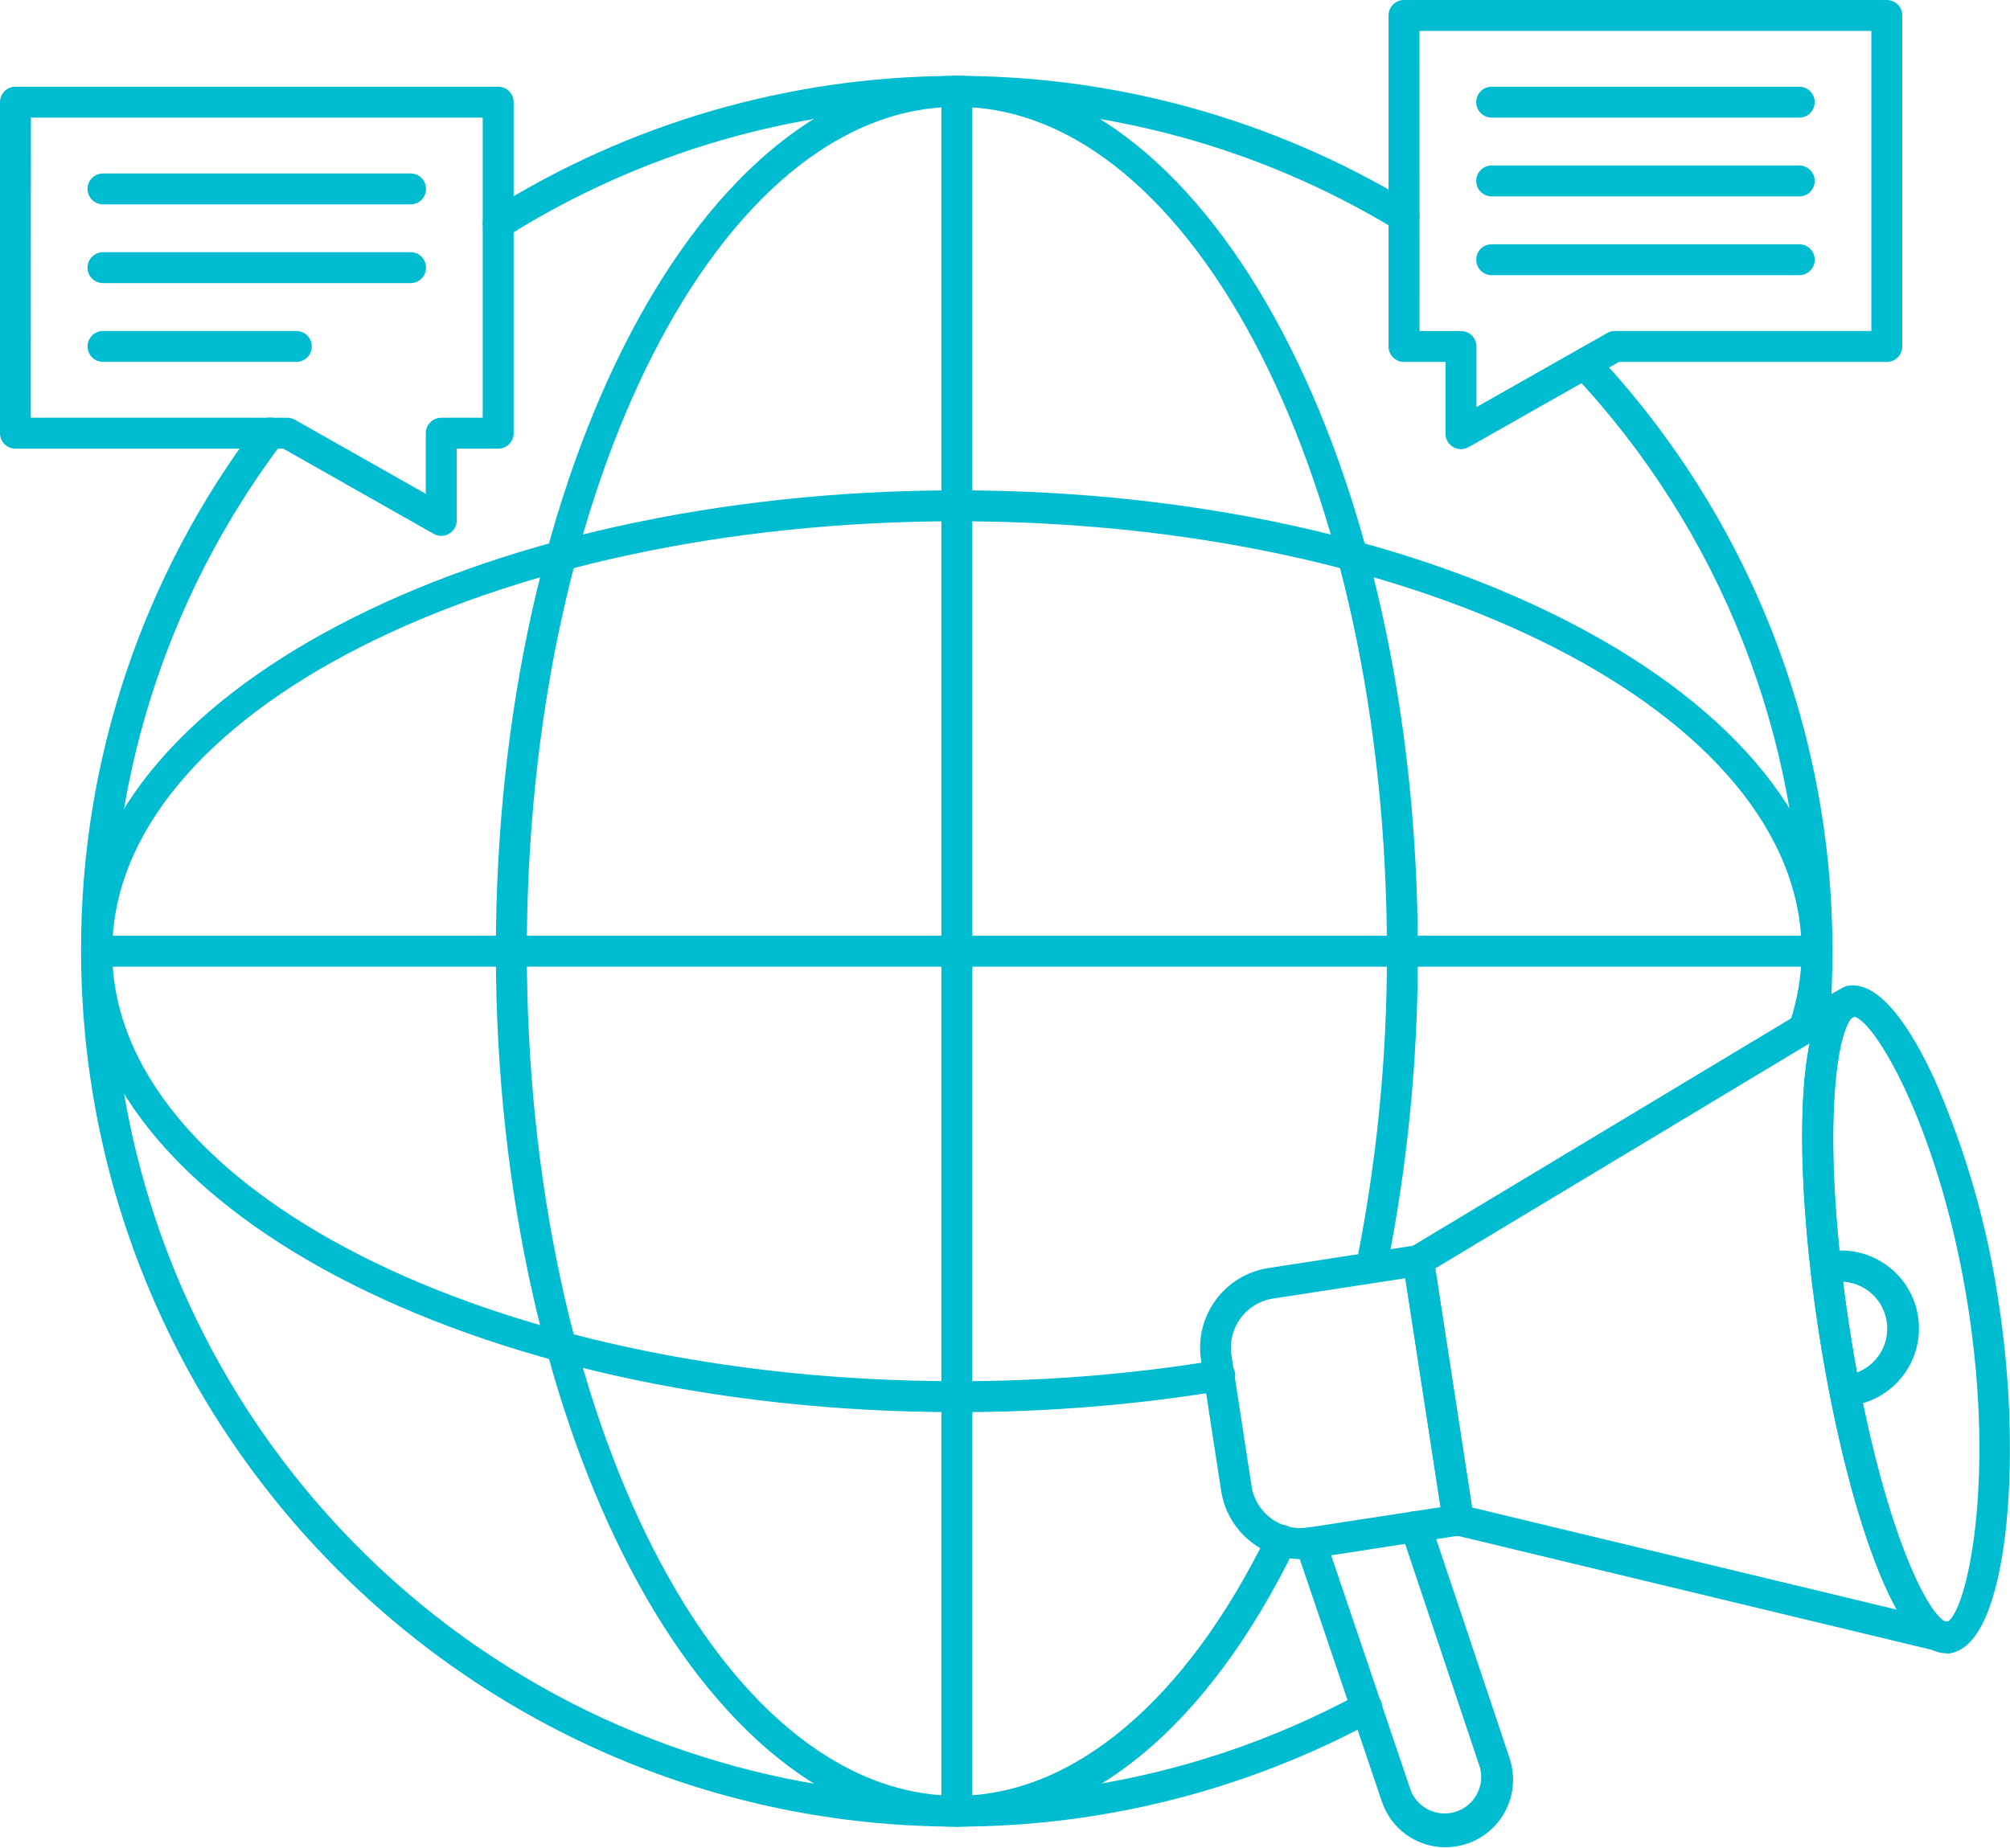
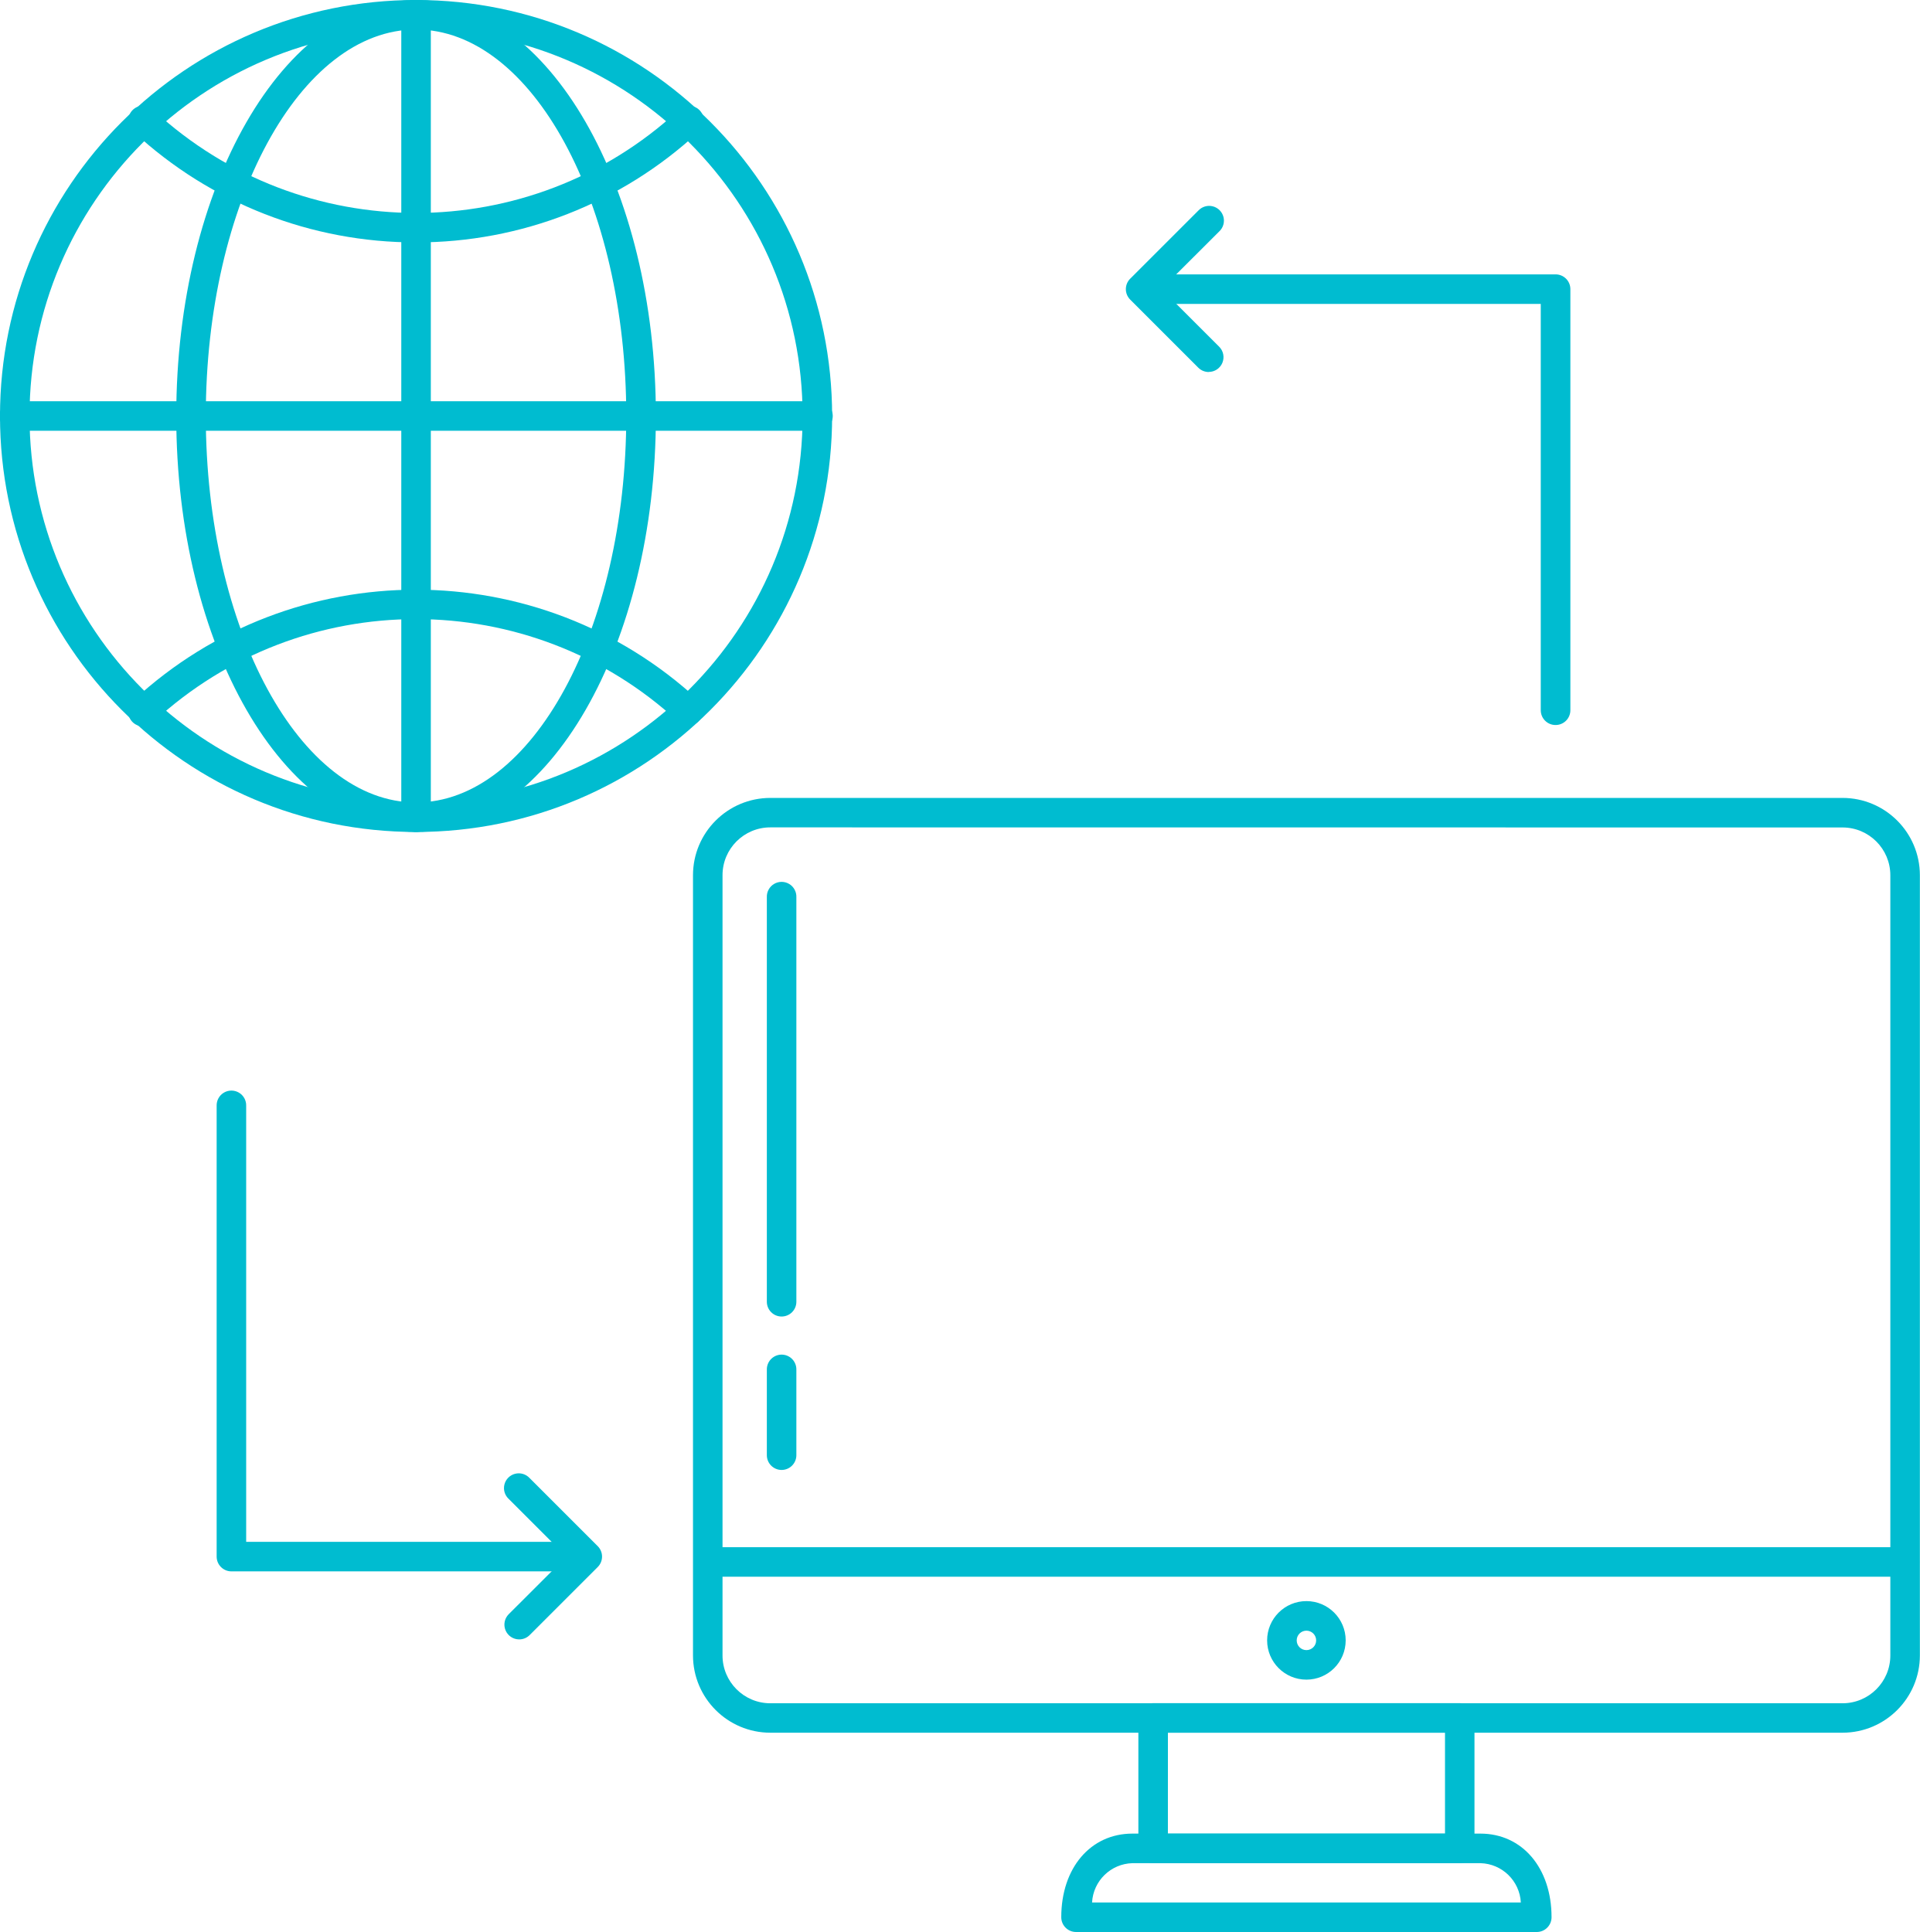
- <svg xmlns="http://www.w3.org/2000/svg" width="98.919" height="90.932" viewBox="0 0 98.919 90.932">
-   <g id="_003-global_marketing" data-name="003-global marketing" transform="translate(0)">
-     <path id="Path_1152" data-name="Path 1152" d="M123.544,71.643h-.059a.761.761,0,0,1-.7-.817c.084-1.1.127-2.236.127-3.363a41.382,41.382,0,0,0-11.229-28.4.761.761,0,0,1,1.11-1.041,42.9,42.9,0,0,1,11.644,29.44c0,1.166-.044,2.336-.132,3.479a.761.761,0,0,1-.762.7Z" transform="translate(-34.256 -20.642)" fill="#00bcd0" />
-     <path id="Path_1153" data-name="Path 1153" d="M41.983,28.2a.761.761,0,0,1-.407-1.4,43.146,43.146,0,0,1,45.387-.36.761.761,0,1,1-.792,1.3,41.63,41.63,0,0,0-43.783.346A.755.755,0,0,1,41.983,28.2Z" transform="translate(-17.468 -16.432)" fill="#00bcd0" />
-     <path id="Path_1154" data-name="Path 1154" d="M58.355,111.63a43.145,43.145,0,0,1-43.1-43.1,42.714,42.714,0,0,1,8.693-25.957.762.762,0,0,1,1.218.918,41.578,41.578,0,0,0,53,61.6.761.761,0,1,1,.726,1.338,43.151,43.151,0,0,1-20.539,5.2Z" transform="translate(-11.265 -21.715)" fill="#00bcd0" />
-     <path id="Path_1155" data-name="Path 1155" d="M64.762,106.347c-12.509,0-22.687-19.331-22.687-43.092S52.253,20.163,64.762,20.163,87.448,39.494,87.448,63.256A78.464,78.464,0,0,1,85.9,78.992a.761.761,0,0,1-1.491-.3,76.984,76.984,0,0,0,1.518-15.43c0-22.922-9.494-41.57-21.164-41.57S43.6,40.333,43.6,63.257s9.494,41.57,21.165,41.57c5.718,0,11.289-4.7,15.284-12.9a.762.762,0,1,1,1.37.667C77.092,101.464,71.178,106.347,64.762,106.347Z" transform="translate(-17.672 -16.432)" fill="#00bcd0" />
-     <path id="Path_1156" data-name="Path 1156" d="M58.356,92.348c-23.762,0-43.093-10.177-43.093-22.686S34.594,46.975,58.356,46.975s43.093,10.178,43.093,22.687a12.634,12.634,0,0,1-.678,4.057.761.761,0,1,1-1.442-.488,11.1,11.1,0,0,0,.6-3.569c0-11.671-18.646-21.165-41.57-21.165s-41.57,9.494-41.57,21.165,18.646,21.164,41.57,21.164A78.542,78.542,0,0,0,71.135,89.8a.761.761,0,1,1,.246,1.5,79.959,79.959,0,0,1-13.025,1.048Z" transform="translate(-11.266 -22.838)" fill="#00bcd0" />
-     <path id="Path_1157" data-name="Path 1157" d="M71.646,106.347a.761.761,0,0,1-.761-.761V20.924a.761.761,0,1,1,1.522,0v84.662A.761.761,0,0,1,71.646,106.347Z" transform="translate(-24.556 -16.432)" fill="#00bcd0" />
-     <path id="Path_1158" data-name="Path 1158" d="M100.687,77.307H16.024a.761.761,0,1,1,0-1.522h84.663a.761.761,0,1,1,0,1.522Z" transform="translate(-11.266 -29.722)" fill="#00bcd0" />
-     <path id="Path_1159" data-name="Path 1159" d="M92.558,111.248a3.966,3.966,0,0,1-3.908-3.362l-.989-6.445a3.967,3.967,0,0,1,3.314-4.52L98.243,95.8a.761.761,0,0,1,.868.636l1.965,12.774a.761.761,0,0,1-.636.868L93.171,111.2A4.046,4.046,0,0,1,92.558,111.248ZM91.2,98.424a2.445,2.445,0,0,0-2.042,2.784l.989,6.445a2.44,2.44,0,0,0,2.783,2.041l6.515-1-1.734-11.27-6.515,1Z" transform="translate(-28.554 -34.503)" fill="#00bcd0" />
-     <path id="Path_1160" data-name="Path 1160" d="M127.067,111.838a.755.755,0,0,1-.178-.021l-23.61-5.679a.761.761,0,0,1-.574-.624l-1.966-12.779a.761.761,0,0,1,.36-.768l20.81-12.513a.761.761,0,0,1,.932,1.189c-.868.874-1.513,6.326-.14,15.254s3.628,13.935,4.719,14.507a.761.761,0,0,1-.353,1.435Zm-22.935-7.06,20.907,5.029c-1.642-2.94-3.044-8.484-3.841-13.679s-1.131-10.9-.448-14.2L102.321,93.01Z" transform="translate(-31.688 -30.573)" fill="#00bcd0" />
-     <path id="Path_1161" data-name="Path 1161" d="M133.753,111.864a.783.783,0,0,1-.158-.017l-.516-.109a.778.778,0,0,1-.2-.071c-2.338-1.227-4.455-8.731-5.515-15.624s-1.294-14.688.564-16.558a.769.769,0,0,1,.167-.126l.457-.26a.762.762,0,0,1,.257-.089c1.642-.261,3.218,2.359,4.25,4.6a42.838,42.838,0,0,1,3.17,11.067c1.193,7.752.435,16.743-2.366,17.175A.728.728,0,0,1,133.753,111.864Zm-.239-1.586.193.041c.97-.609,2.336-6.862,1.022-15.4s-4.49-14.08-5.608-14.384l-.169.1c-.837,1.054-1.425,6.461-.082,15.188S132.4,109.521,133.514,110.278Z" transform="translate(-37.858 -30.488)" fill="#00bcd0" />
-     <path id="Path_1162" data-name="Path 1162" d="M135.515,121.679a1.635,1.635,0,0,1-.782-.209.761.761,0,0,1,.522-1.413l.516.109a.761.761,0,0,1-.043,1.5,1.343,1.343,0,0,1-.213.016Z" transform="translate(-39.718 -40.297)" fill="#00bcd0" />
-     <path id="Path_1163" data-name="Path 1163" d="M101.158,129.545a3.3,3.3,0,0,1-3.136-2.269L93.8,114.8a.761.761,0,1,1,1.442-.488l4.223,12.481a1.8,1.8,0,0,0,3.4-1.146L98.969,114a.762.762,0,0,1,1.446-.484l3.9,11.644a3.328,3.328,0,0,1-3.156,4.382Z" transform="translate(-30.022 -38.614)" fill="#00bcd0" />
-     <path id="Path_1164" data-name="Path 1164" d="M128.806,103.8h-.062a.761.761,0,0,1-.728-.793.77.77,0,0,1,.793-.728.748.748,0,0,0,.132-.016,2.313,2.313,0,0,0-.7-4.572.856.856,0,0,0-.129.024.761.761,0,0,1-.519-1.431,2.191,2.191,0,0,1,.409-.1,3.835,3.835,0,0,1,1.175,7.58,2.457,2.457,0,0,1-.366.032Z" transform="translate(-37.985 -34.585)" fill="#00bcd0" />
-     <path id="Path_1165" data-name="Path 1165" d="M103.365,37.369a.761.761,0,0,1-.761-.761V33.077h-2.043a.761.761,0,0,1-.761-.761V16.021a.761.761,0,0,1,.761-.761h23.76a.761.761,0,0,1,.761.761V32.316a.761.761,0,0,1-.761.761H111.14l-7.4,4.193A.767.767,0,0,1,103.365,37.369Zm-2.04-5.814h2.04a.761.761,0,0,1,.761.761V35.3l6.438-3.648a.761.761,0,0,1,.375-.1H123.56V16.782H101.322Z" transform="translate(-31.465 -15.26)" fill="#00bcd0" />
-     <path id="Path_1166" data-name="Path 1166" d="M121.368,22.39H106.231a.761.761,0,1,1,0-1.522h15.137a.761.761,0,1,1,0,1.522Z" transform="translate(-32.82 -16.6)" fill="#00bcd0" />
-     <path id="Path_1167" data-name="Path 1167" d="M121.368,27.485H106.231a.761.761,0,1,1,0-1.522h15.137a.761.761,0,1,1,0,1.522Z" transform="translate(-32.82 -17.817)" fill="#00bcd0" />
-     <path id="Path_1168" data-name="Path 1168" d="M121.368,32.581H106.231a.761.761,0,1,1,0-1.522h15.137a.761.761,0,1,1,0,1.522Z" transform="translate(-32.82 -19.035)" fill="#00bcd0" />
-     <path id="Path_1169" data-name="Path 1169" d="M31.727,42.977a.761.761,0,0,1-.375-.1l-7.4-4.193H10.771a.761.761,0,0,1-.761-.761V21.629a.761.761,0,0,1,.761-.761H34.528a.761.761,0,0,1,.761.761V37.924a.761.761,0,0,1-.761.761h-2.04v3.531A.761.761,0,0,1,31.727,42.977Zm-20.2-5.814H24.153a.766.766,0,0,1,.375.1l6.438,3.646V37.924a.761.761,0,0,1,.761-.761h2.04V22.39H11.532Z" transform="translate(-10.011 -16.6)" fill="#00bcd0" />
-     <path id="Path_1170" data-name="Path 1170" d="M31.569,28H16.432a.761.761,0,1,1,0-1.522H31.569a.761.761,0,1,1,0,1.522Z" transform="translate(-11.363 -17.94)" fill="#00bcd0" />
-     <path id="Path_1171" data-name="Path 1171" d="M31.569,33.094H16.432a.761.761,0,1,1,0-1.522H31.569a.761.761,0,1,1,0,1.522Z" transform="translate(-11.363 -19.158)" fill="#00bcd0" />
-     <path id="Path_1172" data-name="Path 1172" d="M25.948,38.189H16.435a.761.761,0,1,1,0-1.522h9.513a.761.761,0,1,1,0,1.522Z" transform="translate(-11.364 -20.375)" fill="#00bcd0" />
+ <svg xmlns="http://www.w3.org/2000/svg" width="89.016" height="89.595" viewBox="0 0 89.016 89.595">
+   <g id="_022-exchange" data-name="022-exchange" transform="translate(-0.001)">
+     <path id="Path_1466" data-name="Path 1466" d="M29.291,48.159A19.291,19.291,0,1,1,48.582,28.868,19.291,19.291,0,0,1,29.291,48.159Zm0-37.213A17.922,17.922,0,1,0,47.213,28.868,17.922,17.922,0,0,0,29.291,10.946Z" transform="translate(-9.999 -9.577)" fill="#00bcd0" />
+     <path id="Path_1467" data-name="Path 1467" d="M33.054,48.159c-6.131,0-11.119-8.654-11.119-19.291S26.923,9.577,33.054,9.577s11.119,8.654,11.119,19.291S39.184,48.159,33.054,48.159Zm0-37.213c-5.376,0-9.749,8.04-9.749,17.922S27.678,46.79,33.054,46.79,42.8,38.75,42.8,28.868,38.43,10.946,33.054,10.946Z" transform="translate(-13.762 -9.577)" fill="#00bcd0" />
+     <path id="Path_1468" data-name="Path 1468" d="M32.039,23.083a19.2,19.2,0,0,1-13.083-5.116.685.685,0,1,1,.93-1,17.92,17.92,0,0,0,24.306,0,.685.685,0,1,1,.931,1A19.2,19.2,0,0,1,32.039,23.083Z" transform="translate(-12.747 -11.842)" fill="#00bcd0" />
+     <path id="Path_1469" data-name="Path 1469" d="M44.657,55.812a.685.685,0,0,1-.466-.183,17.918,17.918,0,0,0-24.308,0,.685.685,0,1,1-.93-1,19.286,19.286,0,0,1,26.167,0,.685.685,0,0,1-.465,1.187Z" transform="translate(-12.748 -22.166)" fill="#00bcd0" />
+     <path id="Path_1470" data-name="Path 1470" d="M37.858,48.159a.685.685,0,0,1-.685-.685V10.262a.685.685,0,1,1,1.369,0V47.474A.685.685,0,0,1,37.858,48.159Z" transform="translate(-18.566 -9.577)" fill="#00bcd0" />
+     <path id="Path_1471" data-name="Path 1471" d="M47.9,38.119H10.685a.685.685,0,1,1,0-1.369H47.9a.685.685,0,1,1,0,1.369Z" transform="translate(-9.999 -18.144)" fill="#00bcd0" />
+     <path id="Path_1472" data-name="Path 1472" d="M110.226,106.965H60.51a3.588,3.588,0,0,1-3.585-3.585V67.2a3.588,3.588,0,0,1,3.585-3.585h49.716A3.588,3.588,0,0,1,113.81,67.2V103.38A3.588,3.588,0,0,1,110.226,106.965ZM60.51,64.981A2.217,2.217,0,0,0,58.294,67.2V103.38A2.217,2.217,0,0,0,60.51,105.6h49.716a2.217,2.217,0,0,0,2.214-2.215V67.2a2.217,2.217,0,0,0-2.214-2.215Z" transform="translate(-24.793 -26.612)" fill="#00bcd0" />
+     <path id="Path_1473" data-name="Path 1473" d="M113.125,115.729H57.61a.685.685,0,0,1,0-1.369h55.515a.685.685,0,0,1,0,1.369Z" transform="translate(-24.793 -42.611)" fill="#00bcd0" />
+     <path id="Path_1474" data-name="Path 1474" d="M101.982,132.344H87.768a.685.685,0,0,1-.685-.685v-6.05a.685.685,0,0,1,.685-.685h14.214a.685.685,0,0,1,.685.685v6.05A.685.685,0,0,1,101.982,132.344Zm-13.53-1.37H101.3v-4.68H88.453Z" transform="translate(-34.301 -45.942)" fill="#00bcd0" />
+     <path id="Path_1475" data-name="Path 1475" d="M103.91,138.322H82.546a.685.685,0,0,1-.685-.685c0-2.283,1.356-3.878,3.3-3.878h16.132c1.943,0,3.3,1.595,3.3,3.878a.685.685,0,0,1-.682.685Zm-20.62-1.369h19.879a1.926,1.926,0,0,0-1.873-1.823H85.163A1.926,1.926,0,0,0,83.289,136.953Z" transform="translate(-32.654 -48.727)" fill="#00bcd0" />
+     <path id="Path_1476" data-name="Path 1476" d="M97.624,121.655a1.821,1.821,0,1,1,1.82-1.82A1.821,1.821,0,0,1,97.624,121.655Zm0-2.271a.451.451,0,1,0,.451.451A.451.451,0,0,0,97.624,119.384Z" transform="translate(-37.05 -43.763)" fill="#00bcd0" />
+     <path id="Path_1477" data-name="Path 1477" d="M62.61,106.68a.685.685,0,0,1-.685-.685v-3.953a.685.685,0,1,1,1.369,0V106A.685.685,0,0,1,62.61,106.68Z" transform="translate(-26.369 -38.512)" fill="#00bcd0" />
+     <path id="Path_1478" data-name="Path 1478" d="M62.61,89.471a.685.685,0,0,1-.685-.685V70.025a.685.685,0,1,1,1.369,0V88.787A.685.685,0,0,1,62.61,89.471Z" transform="translate(-26.369 -28.418)" fill="#00bcd0" />
+     <path id="Path_1479" data-name="Path 1479" d="M41.744,105.746H25.356a.685.685,0,0,1-.685-.685v-20.9a.685.685,0,1,1,1.369,0v20.216h15.7a.685.685,0,1,1,0,1.369Z" transform="translate(-14.625 -32.875)" fill="#00bcd0" />
+     <path id="Path_1480" data-name="Path 1480" d="M44.838,117.07a.685.685,0,0,1-.484-1.169l2.675-2.671-2.675-2.674a.685.685,0,1,1,.968-.968l3.159,3.158a.685.685,0,0,1,0,.968l-3.159,3.158A.68.68,0,0,1,44.838,117.07Z" transform="translate(-20.766 -41.044)" fill="#00bcd0" />
+     <path id="Path_1481" data-name="Path 1481" d="M106.209,49.057a.685.685,0,0,1-.685-.685V29.528H87.085a.685.685,0,0,1,0-1.369h19.127a.685.685,0,0,1,.685.685V48.372a.685.685,0,0,1-.688.685Z" transform="translate(-34.085 -15.435)" fill="#00bcd0" />
+     <path id="Path_1482" data-name="Path 1482" d="M90.078,31.233a.685.685,0,0,1-.484-.2l-3.159-3.159a.685.685,0,0,1,0-.968l3.159-3.158a.685.685,0,1,1,.968.968l-2.675,2.67,2.675,2.674a.685.685,0,0,1-.484,1.169Z" transform="translate(-34.033 -13.981)" fill="#00bcd0" />
  </g>
</svg>
